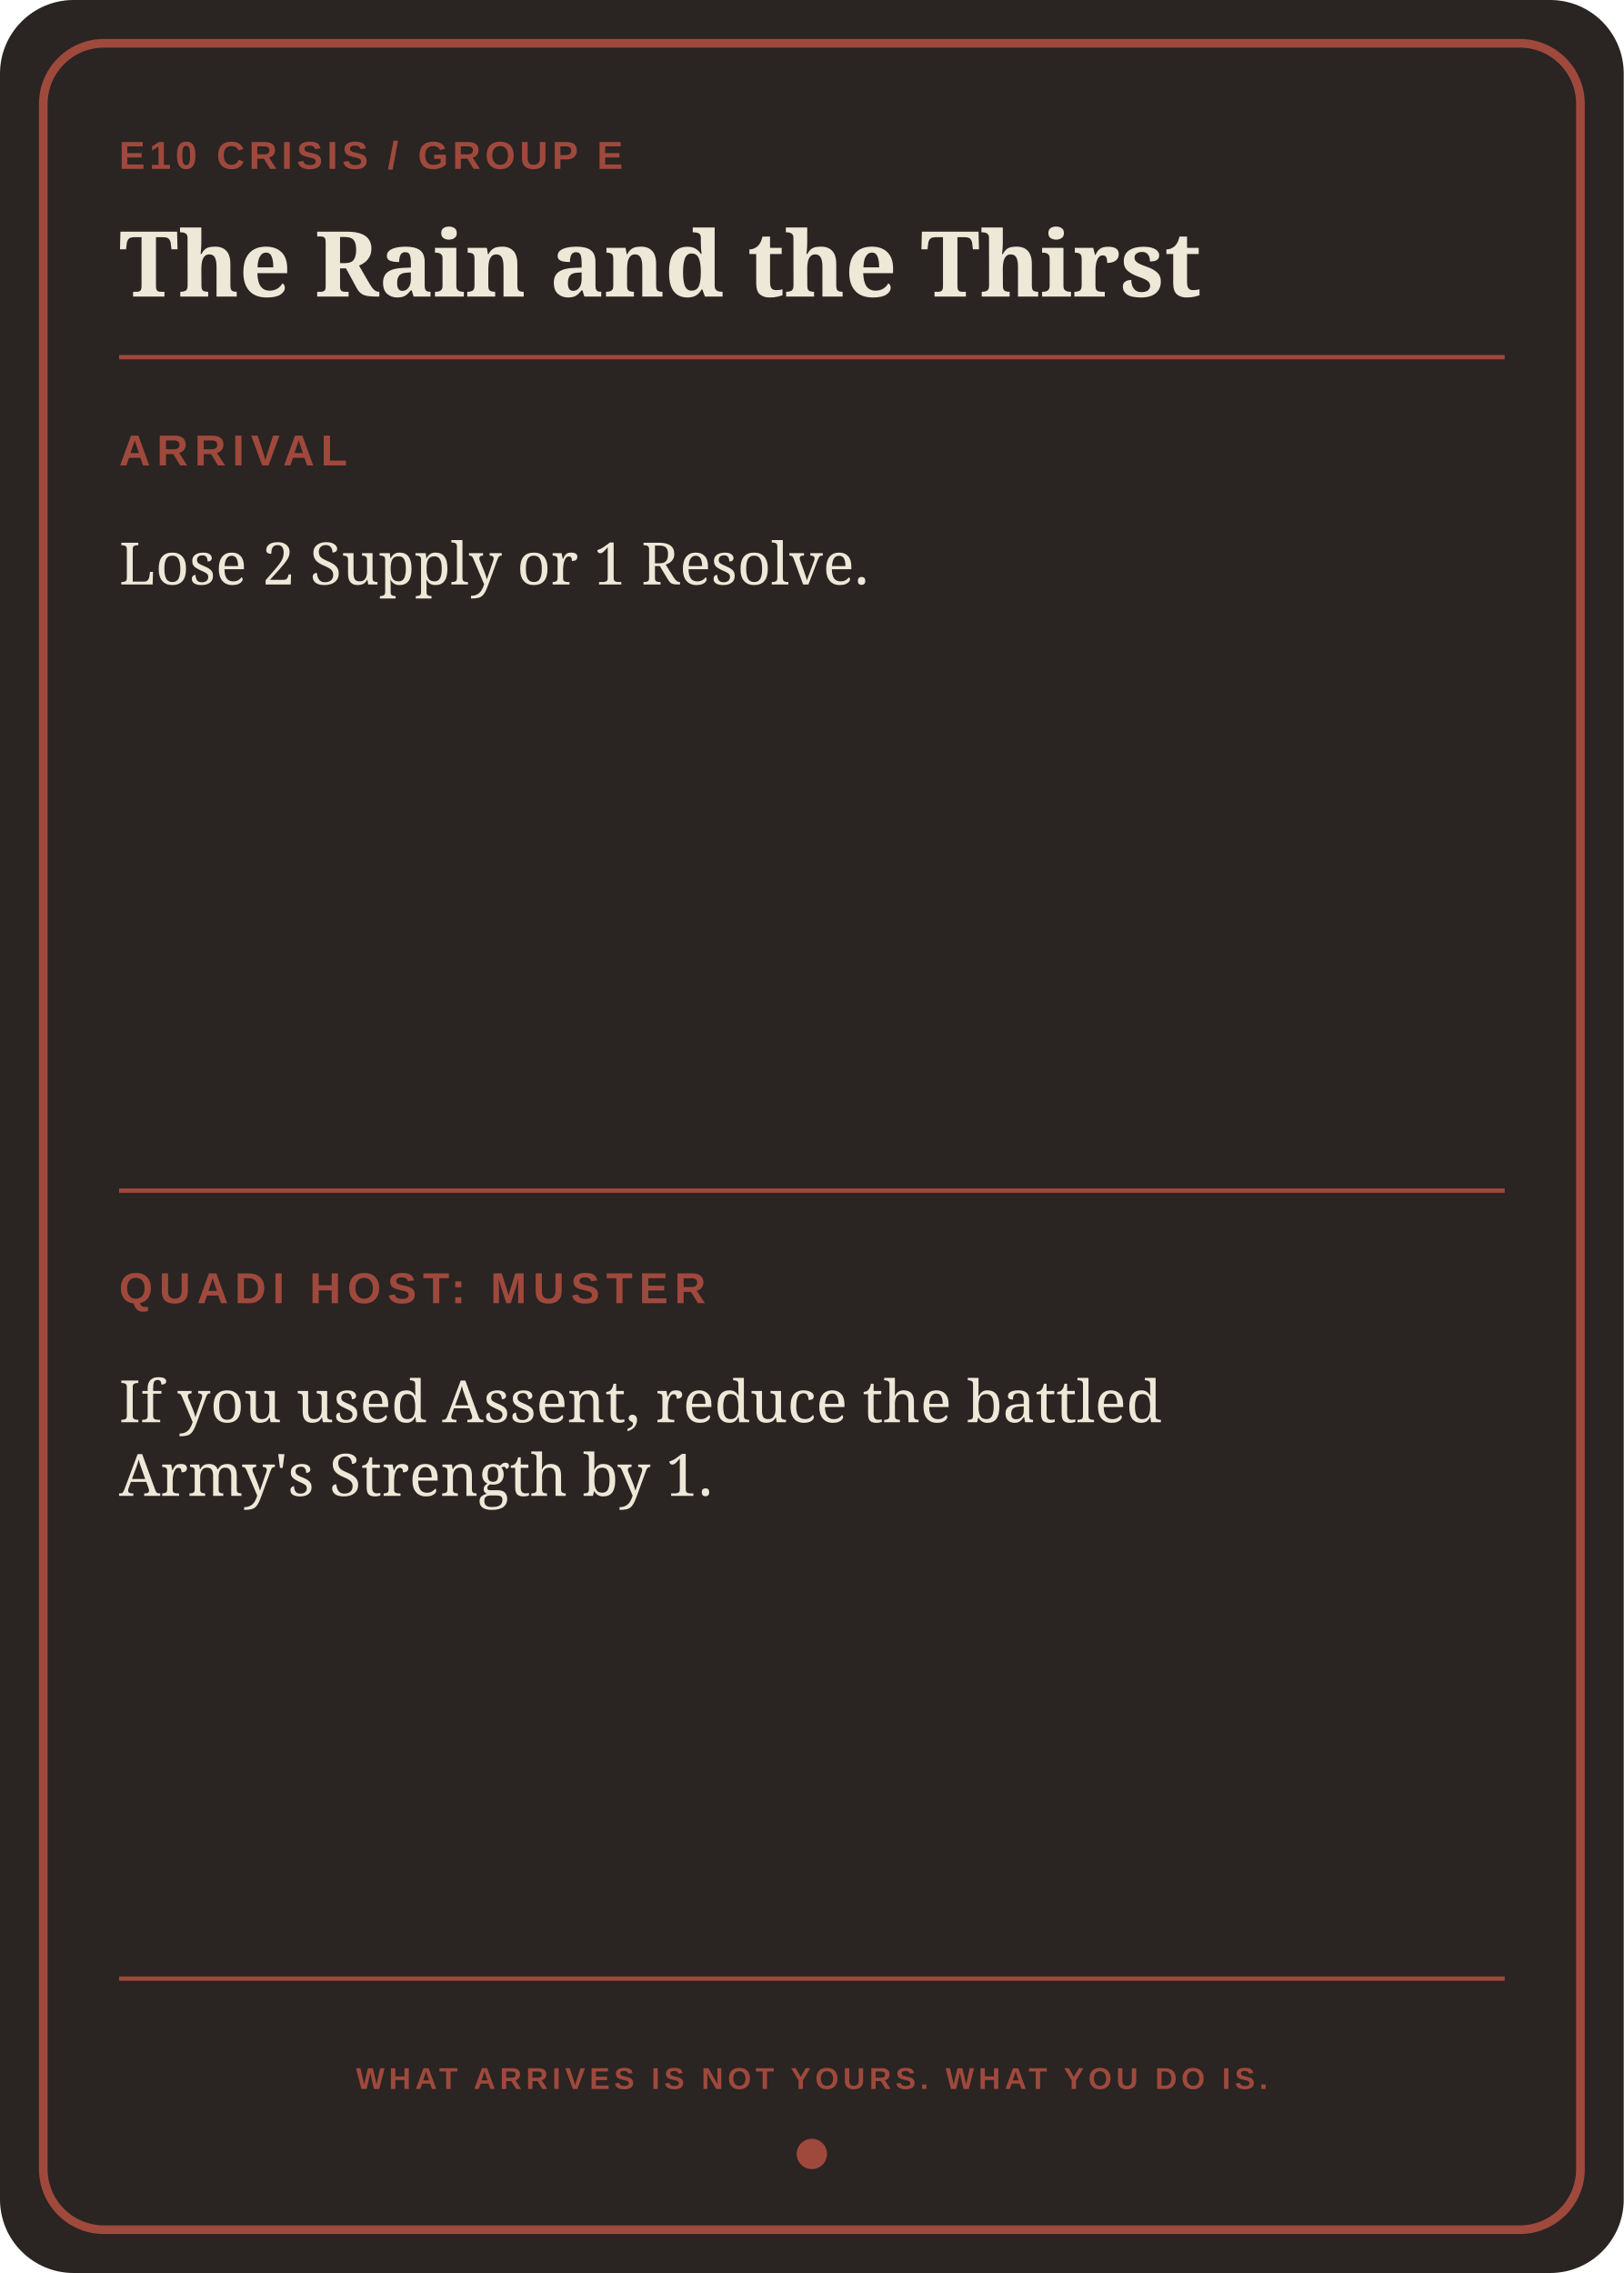
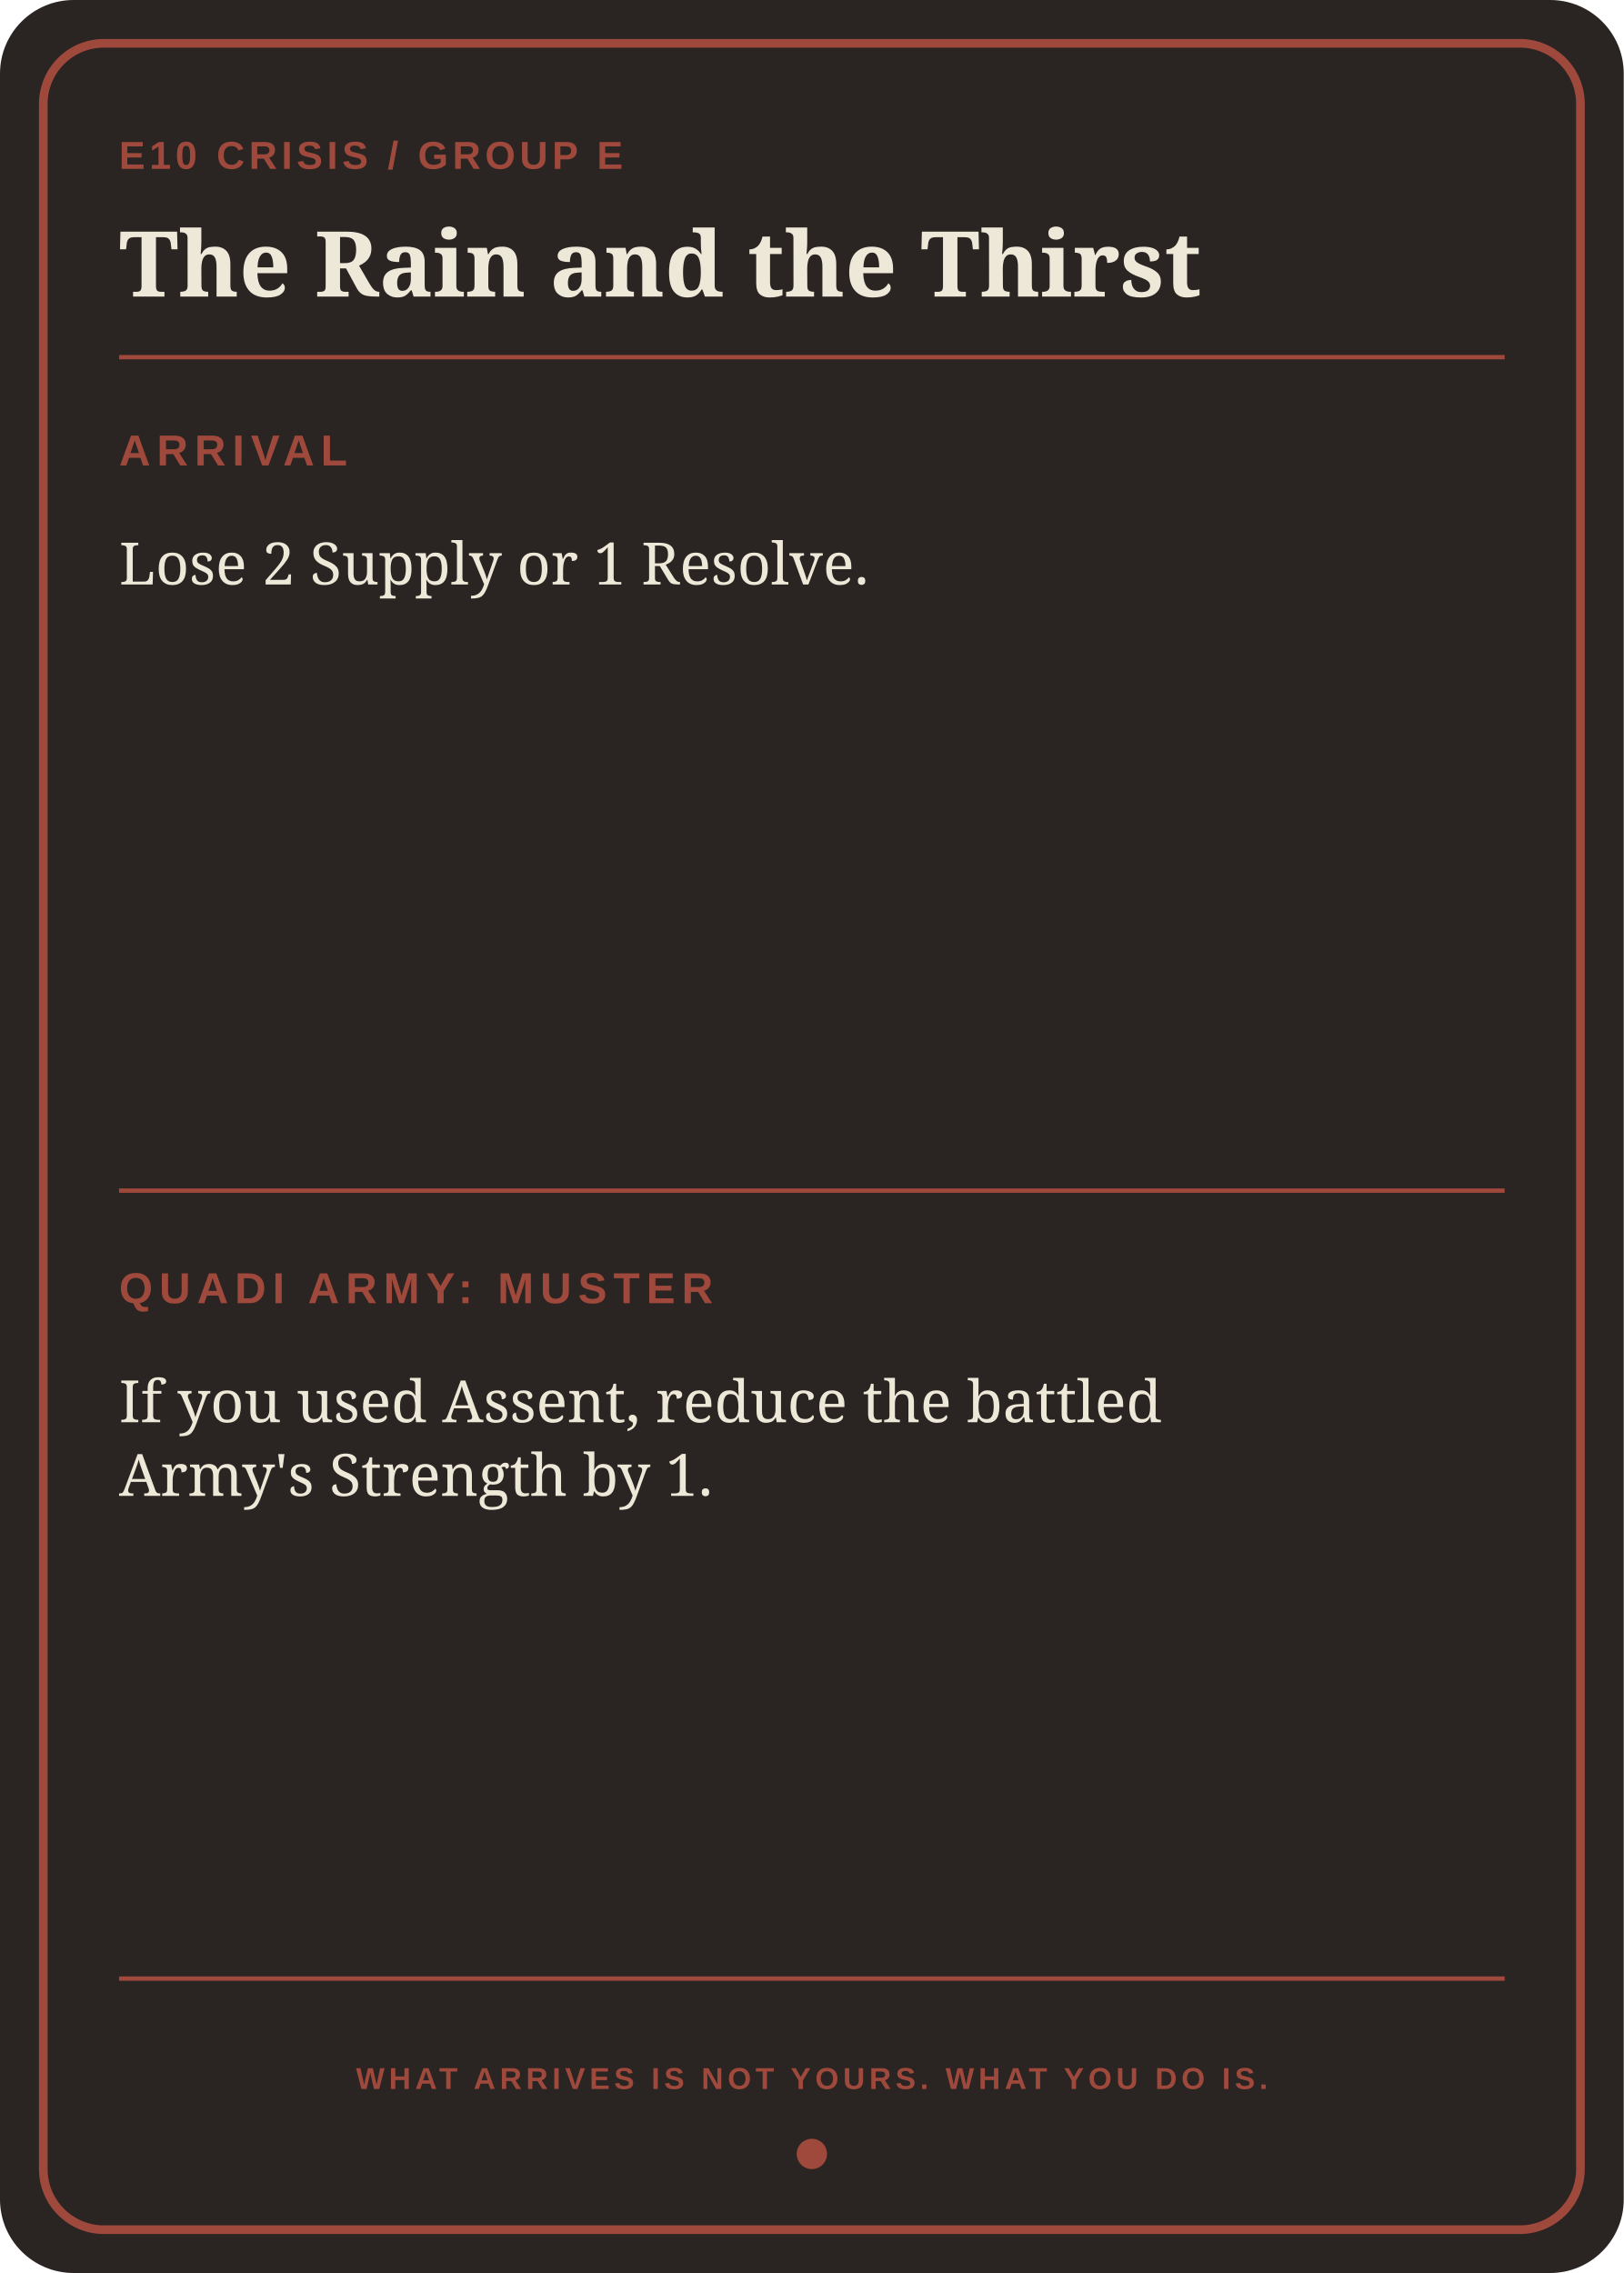
<svg xmlns="http://www.w3.org/2000/svg" width="2.5in" height="3.5in" viewBox="0 0 750 1050">
  <rect width="750" height="1050" rx="34" fill="#2a2422" />
  <rect x="20" y="20" width="710" height="1010" rx="28" fill="none" stroke="#9f493d" stroke-width="4" />
  <path d="M55 165H695M55 550H695M55 914H695" stroke="#9f493d" stroke-width="2" />
  <text x="55" y="78" fill="#9f493d" font-family="Arial,sans-serif" font-size="18" font-weight="bold" letter-spacing="2">E10  CRISIS / GROUP E</text>
  <text x="55" y="137" fill="#eee8d8" font-family="Georgia,serif" font-size="42" font-weight="bold">The Rain and the Thirst</text>
  <text x="55" y="215" fill="#9f493d" font-family="Arial,sans-serif" font-size="20" font-weight="bold" letter-spacing="3">ARRIVAL</text>
  <text x="55" y="270" fill="#eee8d8" font-family="Georgia,serif" font-size="27">
    <tspan x="55" dy="0">Lose 2 Supply or 1 Resolve.</tspan>
  </text>
-   <text x="55" y="602" fill="#9f493d" font-family="Arial,sans-serif" font-size="20" font-weight="bold" letter-spacing="3">QUADI HOST: MUSTER</text>
+   <text x="55" y="602" fill="#9f493d" font-family="Arial,sans-serif" font-size="20" font-weight="bold" letter-spacing="3">QUADI ARMY: MUSTER</text>
  <text x="55" y="657" fill="#eee8d8" font-family="Georgia,serif" font-size="27">
    <tspan x="55" dy="0">If you used Assent, reduce the battled</tspan>
    <tspan x="55" dy="34">Army's Strength by 1.</tspan>
  </text>
  <text x="375" y="965" text-anchor="middle" fill="#9f493d" font-family="Arial,sans-serif" font-size="14" font-weight="bold" letter-spacing="2">WHAT ARRIVES IS NOT YOURS. WHAT YOU DO IS.</text>
  <circle cx="375" cy="995" r="7" fill="#9f493d" />
</svg>
